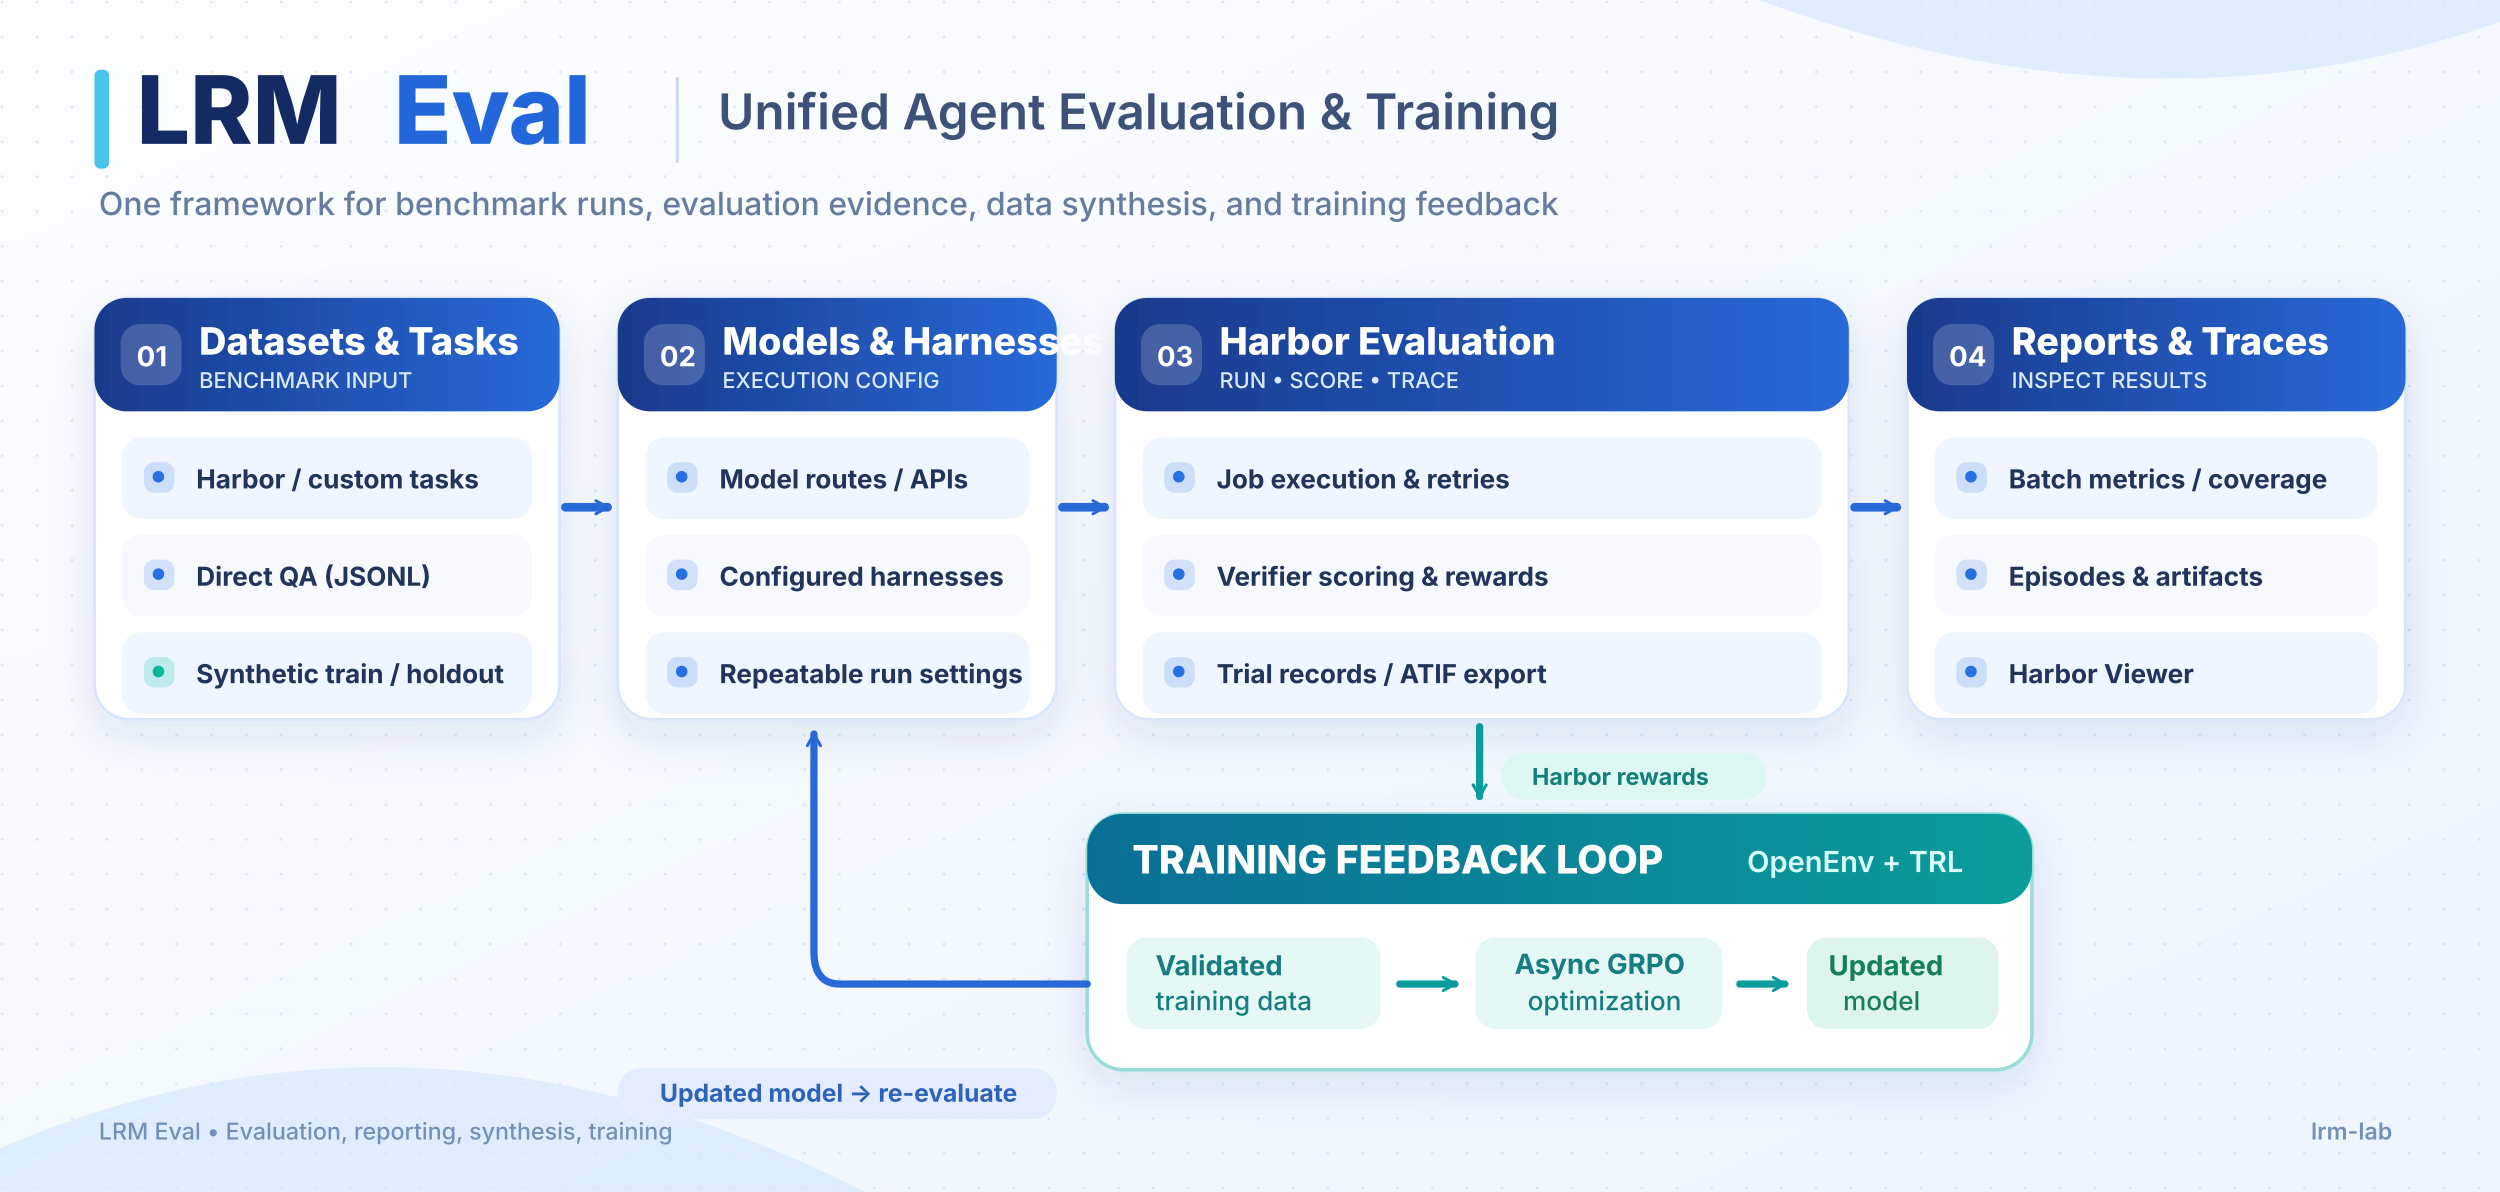
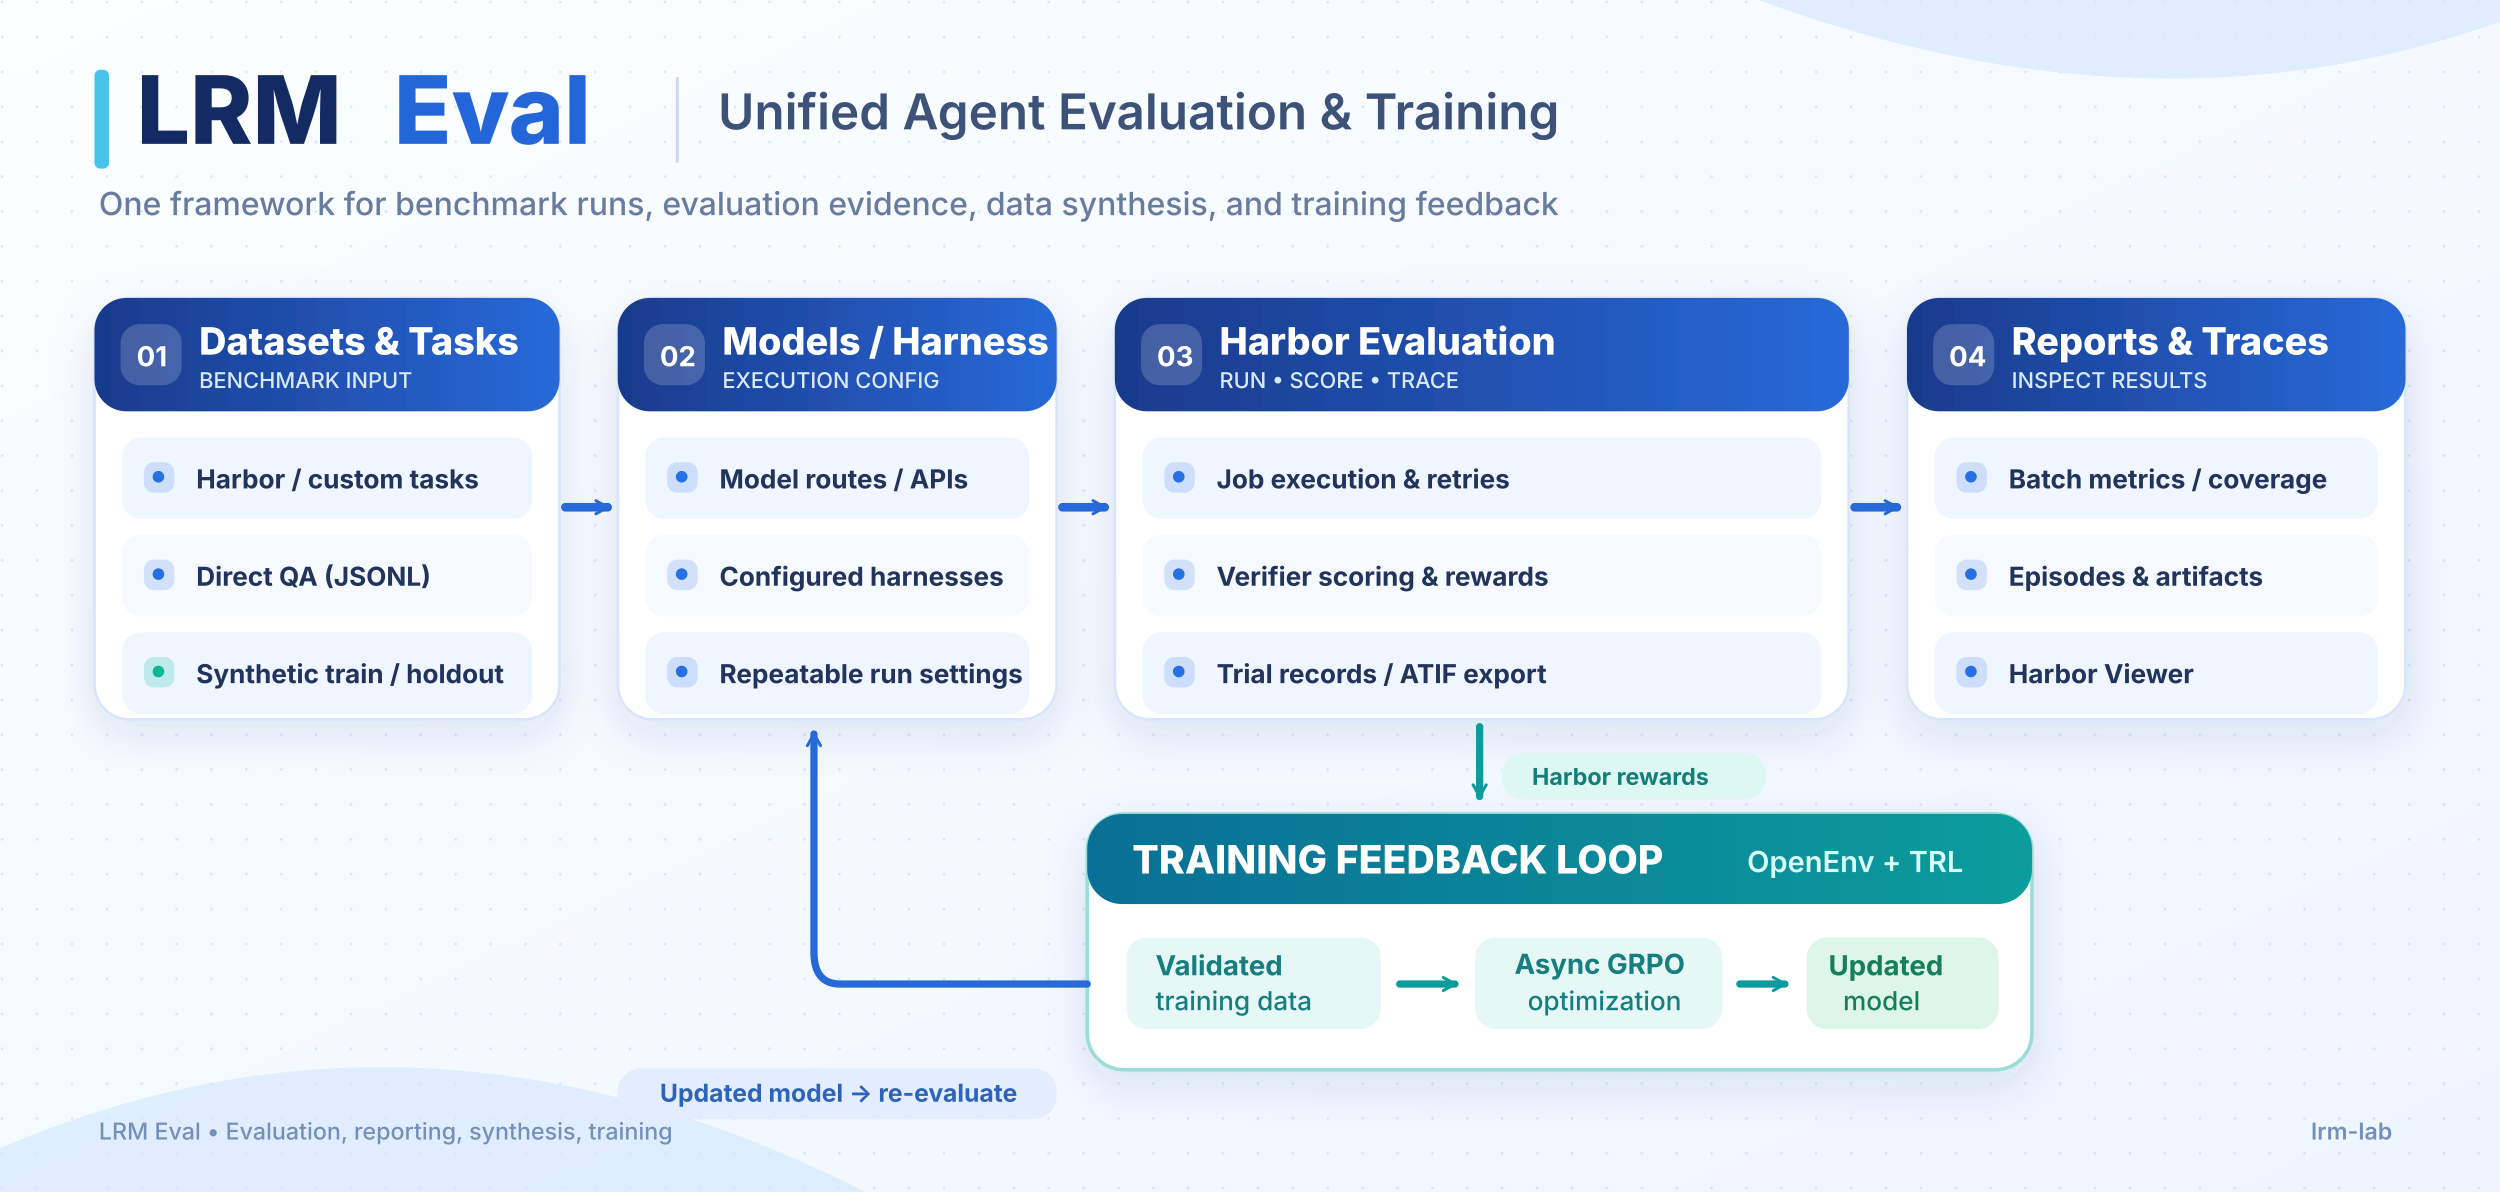
<svg xmlns="http://www.w3.org/2000/svg" viewBox="0 0 1720 820" width="1720" height="820" role="img" aria-labelledby="title desc">
  <defs>
    <linearGradient id="bg" x1="0" y1="0" x2="1" y2="1">
      <stop offset="0%" stop-color="#FCFEFF" />
      <stop offset="100%" stop-color="#EEF5FF" />
    </linearGradient>
    <linearGradient id="blue" x1="0" y1="0" x2="1" y2="0">
      <stop offset="0%" stop-color="#193A8B" />
      <stop offset="100%" stop-color="#2869D8" />
    </linearGradient>
    <linearGradient id="teal" x1="0" y1="0" x2="1" y2="0">
      <stop offset="0%" stop-color="#0A6F96" />
      <stop offset="100%" stop-color="#0B9D9B" />
    </linearGradient>
    <filter id="shadow" x="-15%" y="-20%" width="130%" height="145%">
      <feDropShadow dx="0" dy="10" stdDeviation="15" flood-color="#23417D" flood-opacity="0.11" />
    </filter>
    <marker id="arrow" markerWidth="11" markerHeight="11" refX="9" refY="5.5" orient="auto" markerUnits="userSpaceOnUse">
      <path d="M1 1 L9 5.5 L1 10" fill="none" stroke="#2869D8" stroke-linecap="round" stroke-linejoin="round" stroke-width="2.1" />
    </marker>
    <marker id="arrowTeal" markerWidth="11" markerHeight="11" refX="9" refY="5.5" orient="auto" markerUnits="userSpaceOnUse">
      <path d="M1 1 L9 5.5 L1 10" fill="none" stroke="#0D9C9C" stroke-linecap="round" stroke-linejoin="round" stroke-width="2.1" />
    </marker>
    <pattern id="dots" width="24" height="24" patternUnits="userSpaceOnUse">
      <circle cx="1.5" cy="1.5" r="1" fill="#AAC9F4" opacity=".4" />
    </pattern>
  </defs>
  <rect x="0" y="0" width="1720" height="820" rx="0" fill="url(#bg)" />
  <rect x="0" y="0" width="1720" height="820" rx="0" fill="url(#dots)" />
  <path d="M1210 0 Q1480 100 1720 15 L1720 0Z" fill="#D7E7FF" opacity=".7" />
  <path d="M0 790 Q290 665 595 820 H0Z" fill="#D6E8FE" opacity=".7" />
  <rect x="65" y="48" width="10" height="68" rx="4" fill="#48C3EA" />
  <text x="94" y="99" fill="#142A63" font-family="Inter,Arial,Helvetica,sans-serif" font-size="65" font-weight="800">LRM</text>
  <text x="271" y="99" fill="#2366DA" font-family="Inter,Arial,Helvetica,sans-serif" font-size="65" font-weight="800">Eval</text>
  <rect x="465" y="53" width="2" height="59" rx="0" fill="#CBD9EF" />
  <text x="494" y="89" fill="#3D5278" font-family="Inter,Arial,Helvetica,sans-serif" font-size="34" font-weight="600">Unified Agent Evaluation &amp; Training</text>
  <text x="68" y="148" fill="#677C9E" font-family="Inter,Arial,Helvetica,sans-serif" font-size="22" font-weight="450">One framework for benchmark runs, evaluation evidence, data synthesis, and training feedback</text>
  <g filter="url(#shadow)">
    <rect x="65" y="205" width="320" height="290" rx="24" fill="#FFFFFF" stroke="#D9E5FA" stroke-width="2" />
    <rect x="65" y="205" width="320" height="78" rx="22" fill="url(#blue)" />
  </g>
  <rect x="83" y="223" width="42" height="42" rx="13" fill="#FFFFFF" opacity="0.18" />
  <text x="94" y="252" fill="#FFFFFF" font-family="Inter,Arial,Helvetica,sans-serif" font-size="19" font-weight="750">01</text>
  <text x="137" y="244" fill="#FFFFFF" font-family="Inter,Arial,Helvetica,sans-serif" font-size="26" font-weight="760">Datasets &amp; Tasks</text>
  <text x="137" y="267" fill="#D8E8FF" font-family="Inter,Arial,Helvetica,sans-serif" font-size="15" font-weight="500">BENCHMARK INPUT</text>
  <rect x="84" y="301" width="282" height="56" rx="13" fill="#F0F6FF" />
  <rect x="99" y="318" width="21" height="21" rx="7" fill="#5087ED" opacity="0.22" />
  <circle cx="109" cy="328" r="4" fill="#2770E2" />
  <text x="135" y="336" fill="#21345B" font-family="Inter,Arial,Helvetica,sans-serif" font-size="18" font-weight="650">Harbor / custom tasks</text>
  <rect x="84" y="368" width="282" height="56" rx="13" fill="#F6F9FE" />
  <rect x="99" y="385" width="21" height="21" rx="7" fill="#5087ED" opacity="0.22" />
  <circle cx="109" cy="395" r="4" fill="#2770E2" />
  <text x="135" y="403" fill="#21345B" font-family="Inter,Arial,Helvetica,sans-serif" font-size="18" font-weight="650">Direct QA (JSONL)</text>
  <rect x="84" y="435" width="282" height="56" rx="13" fill="#F0F6FF" />
  <rect x="99" y="452" width="21" height="21" rx="7" fill="#12BFA5" opacity="0.22" />
  <circle cx="109" cy="462" r="4" fill="#06B998" />
  <text x="135" y="470" fill="#21345B" font-family="Inter,Arial,Helvetica,sans-serif" font-size="18" font-weight="650">Synthetic train / holdout</text>
  <g filter="url(#shadow)">
    <rect x="425" y="205" width="302" height="290" rx="24" fill="#FFFFFF" stroke="#D9E5FA" stroke-width="2" />
    <rect x="425" y="205" width="302" height="78" rx="22" fill="url(#blue)" />
  </g>
  <rect x="443" y="223" width="42" height="42" rx="13" fill="#FFFFFF" opacity="0.18" />
  <text x="454" y="252" fill="#FFFFFF" font-family="Inter,Arial,Helvetica,sans-serif" font-size="19" font-weight="750">02</text>
-   <text x="497" y="244" fill="#FFFFFF" font-family="Inter,Arial,Helvetica,sans-serif" font-size="26" font-weight="760">Models &amp; Harnesses</text>
+   <text x="497" y="244" fill="#FFFFFF" font-family="Inter,Arial,Helvetica,sans-serif" font-size="26" font-weight="760">Models / Harness</text>
  <text x="497" y="267" fill="#D8E8FF" font-family="Inter,Arial,Helvetica,sans-serif" font-size="15" font-weight="500">EXECUTION CONFIG</text>
  <rect x="444" y="301" width="264" height="56" rx="13" fill="#F0F6FF" />
  <rect x="459" y="318" width="21" height="21" rx="7" fill="#5087ED" opacity="0.22" />
  <circle cx="469" cy="328" r="4" fill="#2770E2" />
  <text x="495" y="336" fill="#21345B" font-family="Inter,Arial,Helvetica,sans-serif" font-size="18" font-weight="650">Model routes / APIs</text>
  <rect x="444" y="368" width="264" height="56" rx="13" fill="#F6F9FE" />
  <rect x="459" y="385" width="21" height="21" rx="7" fill="#5087ED" opacity="0.22" />
  <circle cx="469" cy="395" r="4" fill="#2770E2" />
  <text x="495" y="403" fill="#21345B" font-family="Inter,Arial,Helvetica,sans-serif" font-size="18" font-weight="650">Configured harnesses</text>
  <rect x="444" y="435" width="264" height="56" rx="13" fill="#F0F6FF" />
  <rect x="459" y="452" width="21" height="21" rx="7" fill="#5087ED" opacity="0.22" />
  <circle cx="469" cy="462" r="4" fill="#2770E2" />
  <text x="495" y="470" fill="#21345B" font-family="Inter,Arial,Helvetica,sans-serif" font-size="18" font-weight="650">Repeatable run settings</text>
  <g filter="url(#shadow)">
    <rect x="767" y="205" width="505" height="290" rx="24" fill="#FFFFFF" stroke="#D9E5FA" stroke-width="2" />
    <rect x="767" y="205" width="505" height="78" rx="22" fill="url(#blue)" />
  </g>
  <rect x="785" y="223" width="42" height="42" rx="13" fill="#FFFFFF" opacity="0.18" />
  <text x="796" y="252" fill="#FFFFFF" font-family="Inter,Arial,Helvetica,sans-serif" font-size="19" font-weight="750">03</text>
  <text x="839" y="244" fill="#FFFFFF" font-family="Inter,Arial,Helvetica,sans-serif" font-size="26" font-weight="760">Harbor Evaluation</text>
  <text x="839" y="267" fill="#D8E8FF" font-family="Inter,Arial,Helvetica,sans-serif" font-size="15" font-weight="500">RUN • SCORE • TRACE</text>
  <rect x="786" y="301" width="467" height="56" rx="13" fill="#F0F6FF" />
  <rect x="801" y="318" width="21" height="21" rx="7" fill="#5087ED" opacity="0.22" />
  <circle cx="811" cy="328" r="4" fill="#2770E2" />
  <text x="837" y="336" fill="#21345B" font-family="Inter,Arial,Helvetica,sans-serif" font-size="18" font-weight="650">Job execution &amp; retries</text>
  <rect x="786" y="368" width="467" height="56" rx="13" fill="#F6F9FE" />
  <rect x="801" y="385" width="21" height="21" rx="7" fill="#5087ED" opacity="0.22" />
  <circle cx="811" cy="395" r="4" fill="#2770E2" />
  <text x="837" y="403" fill="#21345B" font-family="Inter,Arial,Helvetica,sans-serif" font-size="18" font-weight="650">Verifier scoring &amp; rewards</text>
  <rect x="786" y="435" width="467" height="56" rx="13" fill="#F0F6FF" />
  <rect x="801" y="452" width="21" height="21" rx="7" fill="#5087ED" opacity="0.22" />
  <circle cx="811" cy="462" r="4" fill="#2770E2" />
  <text x="837" y="470" fill="#21345B" font-family="Inter,Arial,Helvetica,sans-serif" font-size="18" font-weight="650">Trial records / ATIF export</text>
  <g filter="url(#shadow)">
    <rect x="1312" y="205" width="343" height="290" rx="24" fill="#FFFFFF" stroke="#D9E5FA" stroke-width="2" />
    <rect x="1312" y="205" width="343" height="78" rx="22" fill="url(#blue)" />
  </g>
  <rect x="1330" y="223" width="42" height="42" rx="13" fill="#FFFFFF" opacity="0.18" />
  <text x="1341" y="252" fill="#FFFFFF" font-family="Inter,Arial,Helvetica,sans-serif" font-size="19" font-weight="750">04</text>
  <text x="1384" y="244" fill="#FFFFFF" font-family="Inter,Arial,Helvetica,sans-serif" font-size="26" font-weight="760">Reports &amp; Traces</text>
  <text x="1384" y="267" fill="#D8E8FF" font-family="Inter,Arial,Helvetica,sans-serif" font-size="15" font-weight="500">INSPECT RESULTS</text>
  <rect x="1331" y="301" width="305" height="56" rx="13" fill="#F0F6FF" />
  <rect x="1346" y="318" width="21" height="21" rx="7" fill="#5087ED" opacity="0.22" />
  <circle cx="1356" cy="328" r="4" fill="#2770E2" />
  <text x="1382" y="336" fill="#21345B" font-family="Inter,Arial,Helvetica,sans-serif" font-size="18" font-weight="650">Batch metrics / coverage</text>
  <rect x="1331" y="368" width="305" height="56" rx="13" fill="#F6F9FE" />
  <rect x="1346" y="385" width="21" height="21" rx="7" fill="#5087ED" opacity="0.22" />
  <circle cx="1356" cy="395" r="4" fill="#2770E2" />
  <text x="1382" y="403" fill="#21345B" font-family="Inter,Arial,Helvetica,sans-serif" font-size="18" font-weight="650">Episodes &amp; artifacts</text>
  <rect x="1331" y="435" width="305" height="56" rx="13" fill="#F0F6FF" />
  <rect x="1346" y="452" width="21" height="21" rx="7" fill="#5087ED" opacity="0.22" />
  <circle cx="1356" cy="462" r="4" fill="#2770E2" />
  <text x="1382" y="470" fill="#21345B" font-family="Inter,Arial,Helvetica,sans-serif" font-size="18" font-weight="650">Harbor Viewer</text>
  <path d="M389 349 H418" stroke="#2869D8" stroke-width="6" fill="none" stroke-linecap="round" stroke-linejoin="round" marker-end="url(#arrow)" />
  <path d="M731 349 H760" stroke="#2869D8" stroke-width="6" fill="none" stroke-linecap="round" stroke-linejoin="round" marker-end="url(#arrow)" />
  <path d="M1276 349 H1305" stroke="#2869D8" stroke-width="6" fill="none" stroke-linecap="round" stroke-linejoin="round" marker-end="url(#arrow)" />
  <rect x="748" y="560" width="650" height="176" rx="25" fill="#FFFFFF" stroke="#9ADDD8" stroke-width="2.5" filter="url(#shadow)" />
  <rect x="748" y="560" width="650" height="62" rx="24" fill="url(#teal)" />
  <text x="779" y="601" fill="#FFFFFF" font-family="Inter,Arial,Helvetica,sans-serif" font-size="27" font-weight="770">TRAINING FEEDBACK LOOP</text>
  <text x="1202" y="600" fill="#D8FFFB" font-family="Inter,Arial,Helvetica,sans-serif" font-size="20" font-weight="600">OpenEnv + TRL</text>
  <rect x="775" y="645" width="175" height="63" rx="14" fill="#E6F8F6" />
  <text x="795" y="671" fill="#167D80" font-family="Inter,Arial,Helvetica,sans-serif" font-size="19" font-weight="730">Validated</text>
  <text x="795" y="695" fill="#167D80" font-family="Inter,Arial,Helvetica,sans-serif" font-size="18" font-weight="520">training data</text>
  <path d="M963 677 H1001" stroke="#0D9C9C" stroke-width="5" fill="none" stroke-linecap="round" stroke-linejoin="round" marker-end="url(#arrowTeal)" />
  <rect x="1015" y="645" width="170" height="63" rx="14" fill="#E6F8F6" />
  <text x="1042" y="670" fill="#167D80" font-family="Inter,Arial,Helvetica,sans-serif" font-size="19" font-weight="730">Async GRPO</text>
  <text x="1051" y="695" fill="#167D80" font-family="Inter,Arial,Helvetica,sans-serif" font-size="18" font-weight="520">optimization</text>
  <path d="M1197 677 H1228" stroke="#0D9C9C" stroke-width="5" fill="none" stroke-linecap="round" stroke-linejoin="round" marker-end="url(#arrowTeal)" />
  <rect x="1243" y="645" width="132" height="63" rx="14" fill="#DDF6E9" />
  <text x="1258" y="671" fill="#147F5A" font-family="Inter,Arial,Helvetica,sans-serif" font-size="19" font-weight="730">Updated</text>
  <text x="1268" y="695" fill="#147F5A" font-family="Inter,Arial,Helvetica,sans-serif" font-size="18" font-weight="520">model</text>
  <path d="M1018 500 V548" stroke="#0D9C9C" stroke-width="5" fill="none" stroke-linecap="round" stroke-linejoin="round" marker-end="url(#arrowTeal)" />
  <rect x="1033" y="518" width="182" height="32" rx="15" fill="#DDF8F3" />
  <text x="1054" y="540" fill="#137F78" font-family="Inter,Arial,Helvetica,sans-serif" font-size="16" font-weight="680">Harbor rewards</text>
  <path d="M748 677 H578 Q560 677 560 655 V505" stroke="#2869D8" stroke-width="5" fill="none" stroke-linecap="round" stroke-linejoin="round" marker-end="url(#arrow)" />
  <rect x="425" y="735" width="302" height="35" rx="16" fill="#E4EDFF" />
  <text x="454" y="758" fill="#2E63BA" font-family="Inter,Arial,Helvetica,sans-serif" font-size="17" font-weight="650">Updated model → re-evaluate</text>
  <text x="68" y="784" fill="#7290B8" font-family="Inter,Arial,Helvetica,sans-serif" font-size="16" font-weight="500">LRM Eval  •  Evaluation, reporting, synthesis, training</text>
  <text x="1590" y="784" fill="#7290B8" font-family="Inter,Arial,Helvetica,sans-serif" font-size="16" font-weight="600">lrm-lab</text>
</svg>
